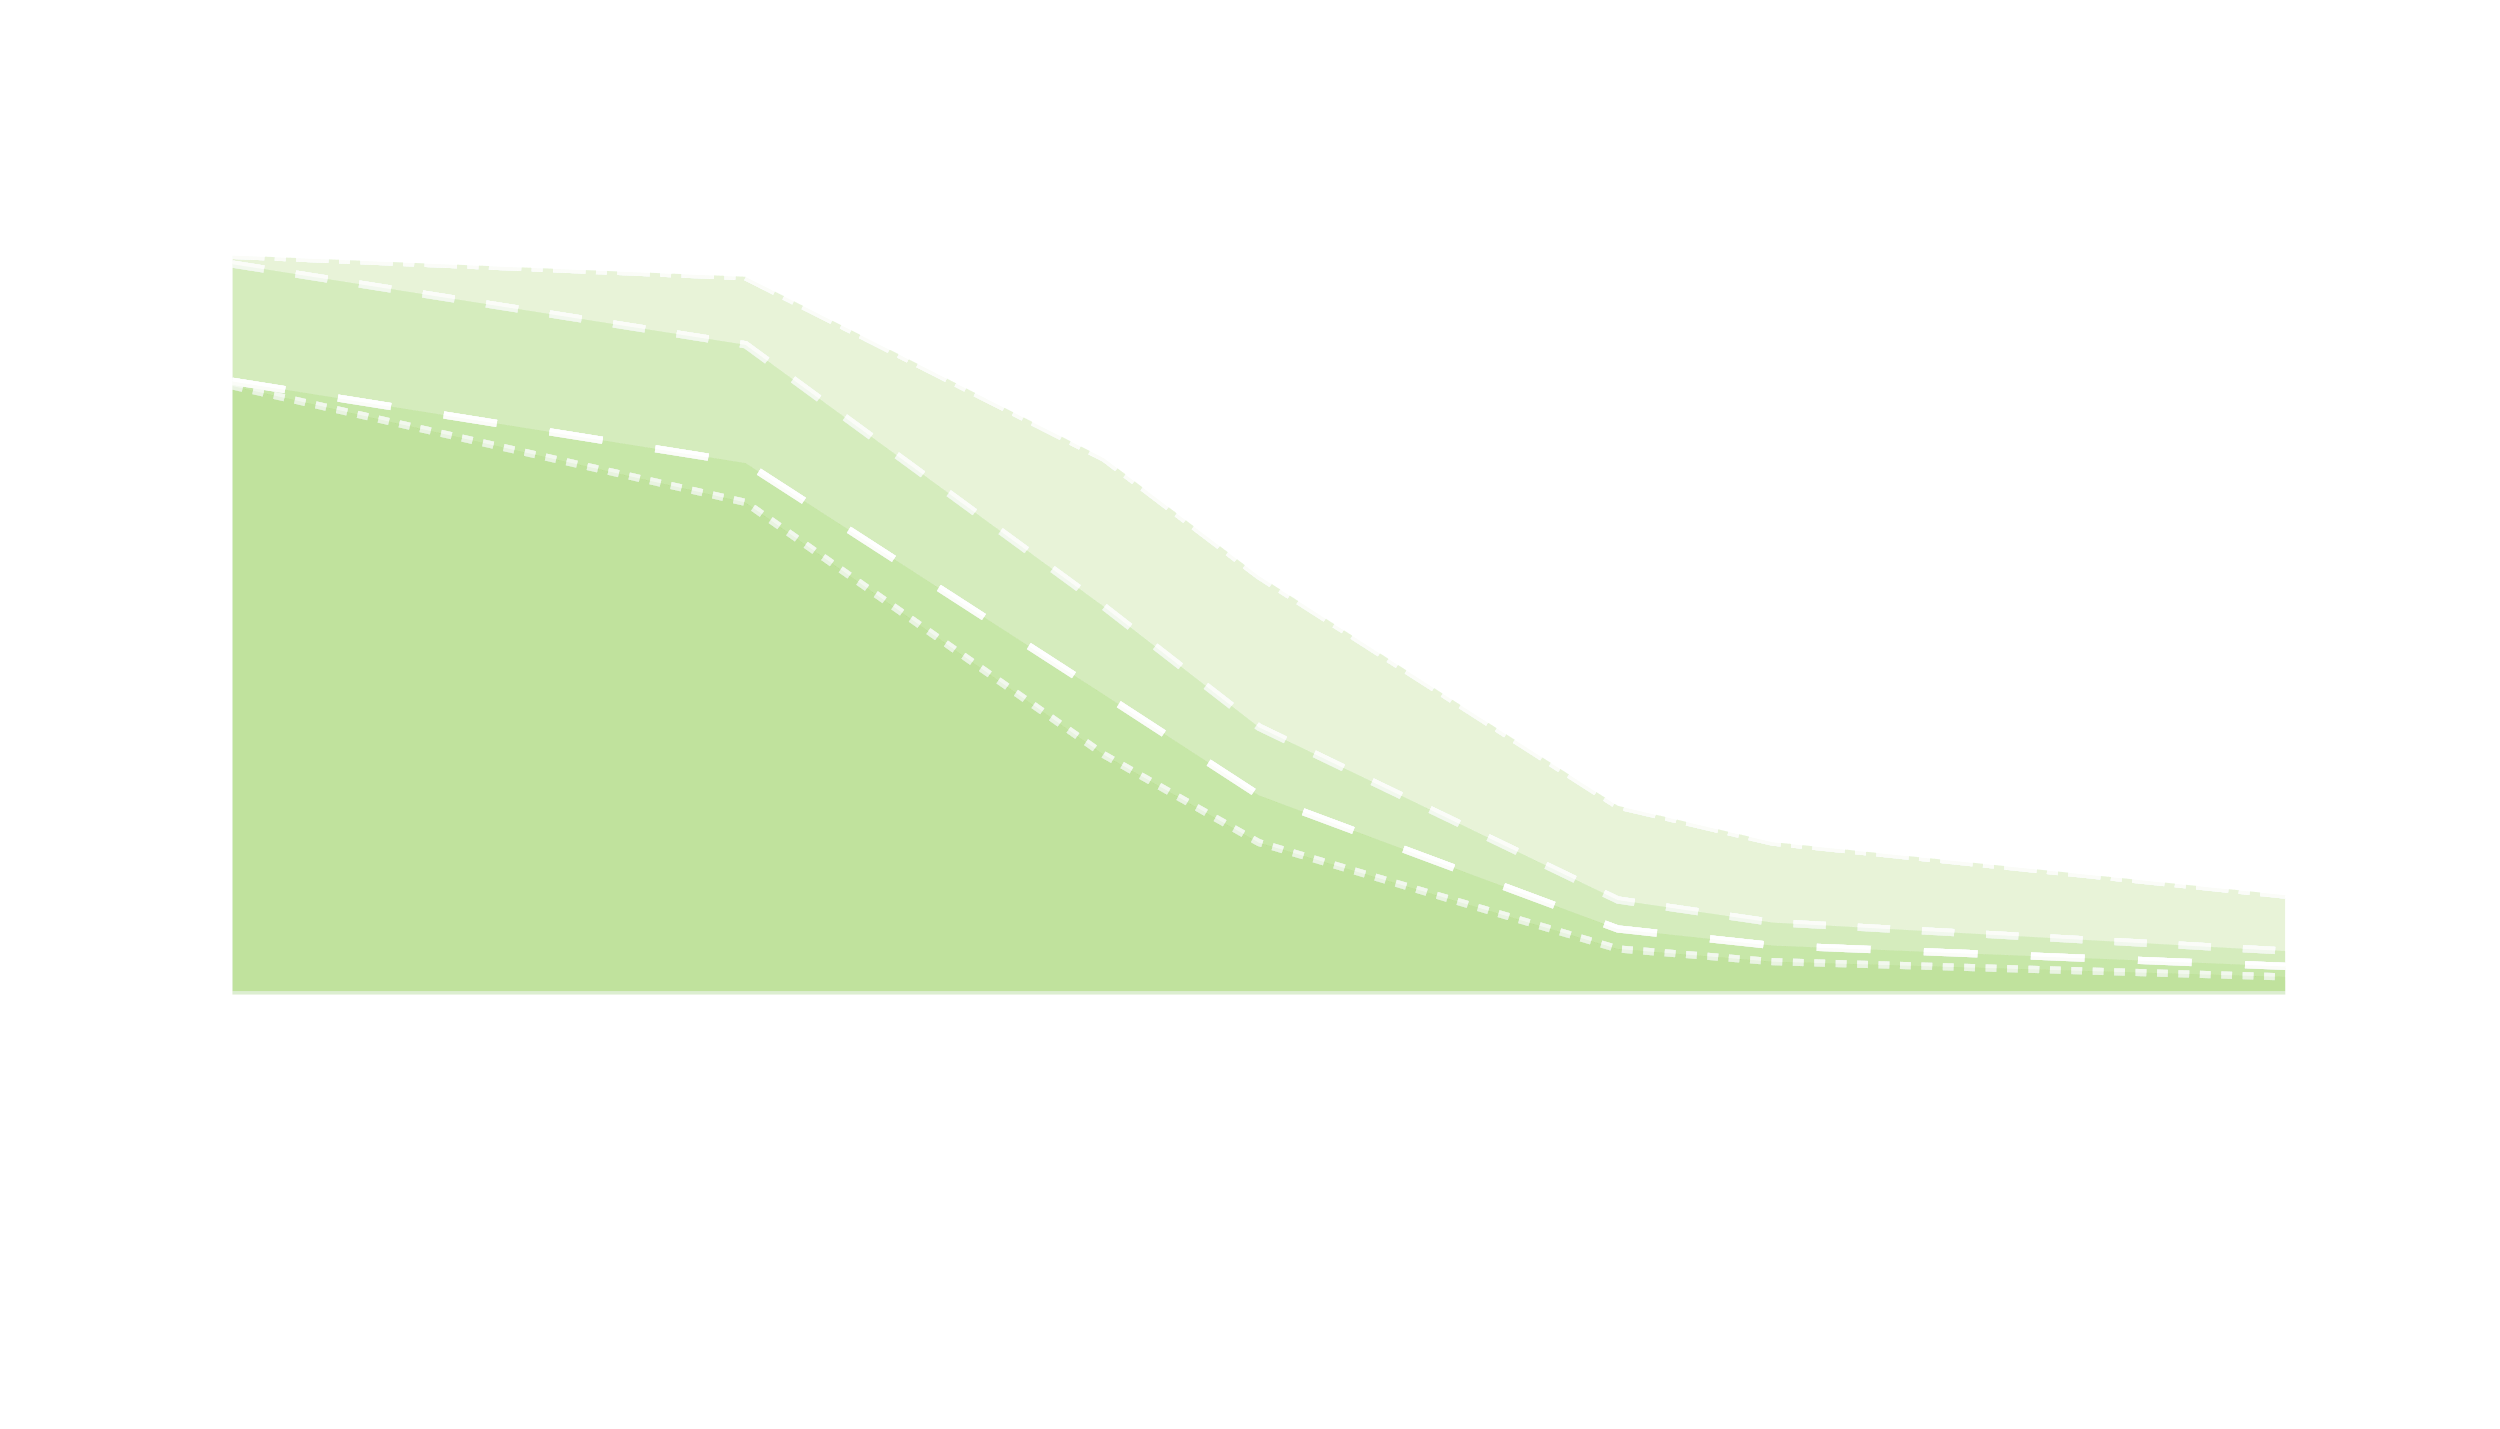
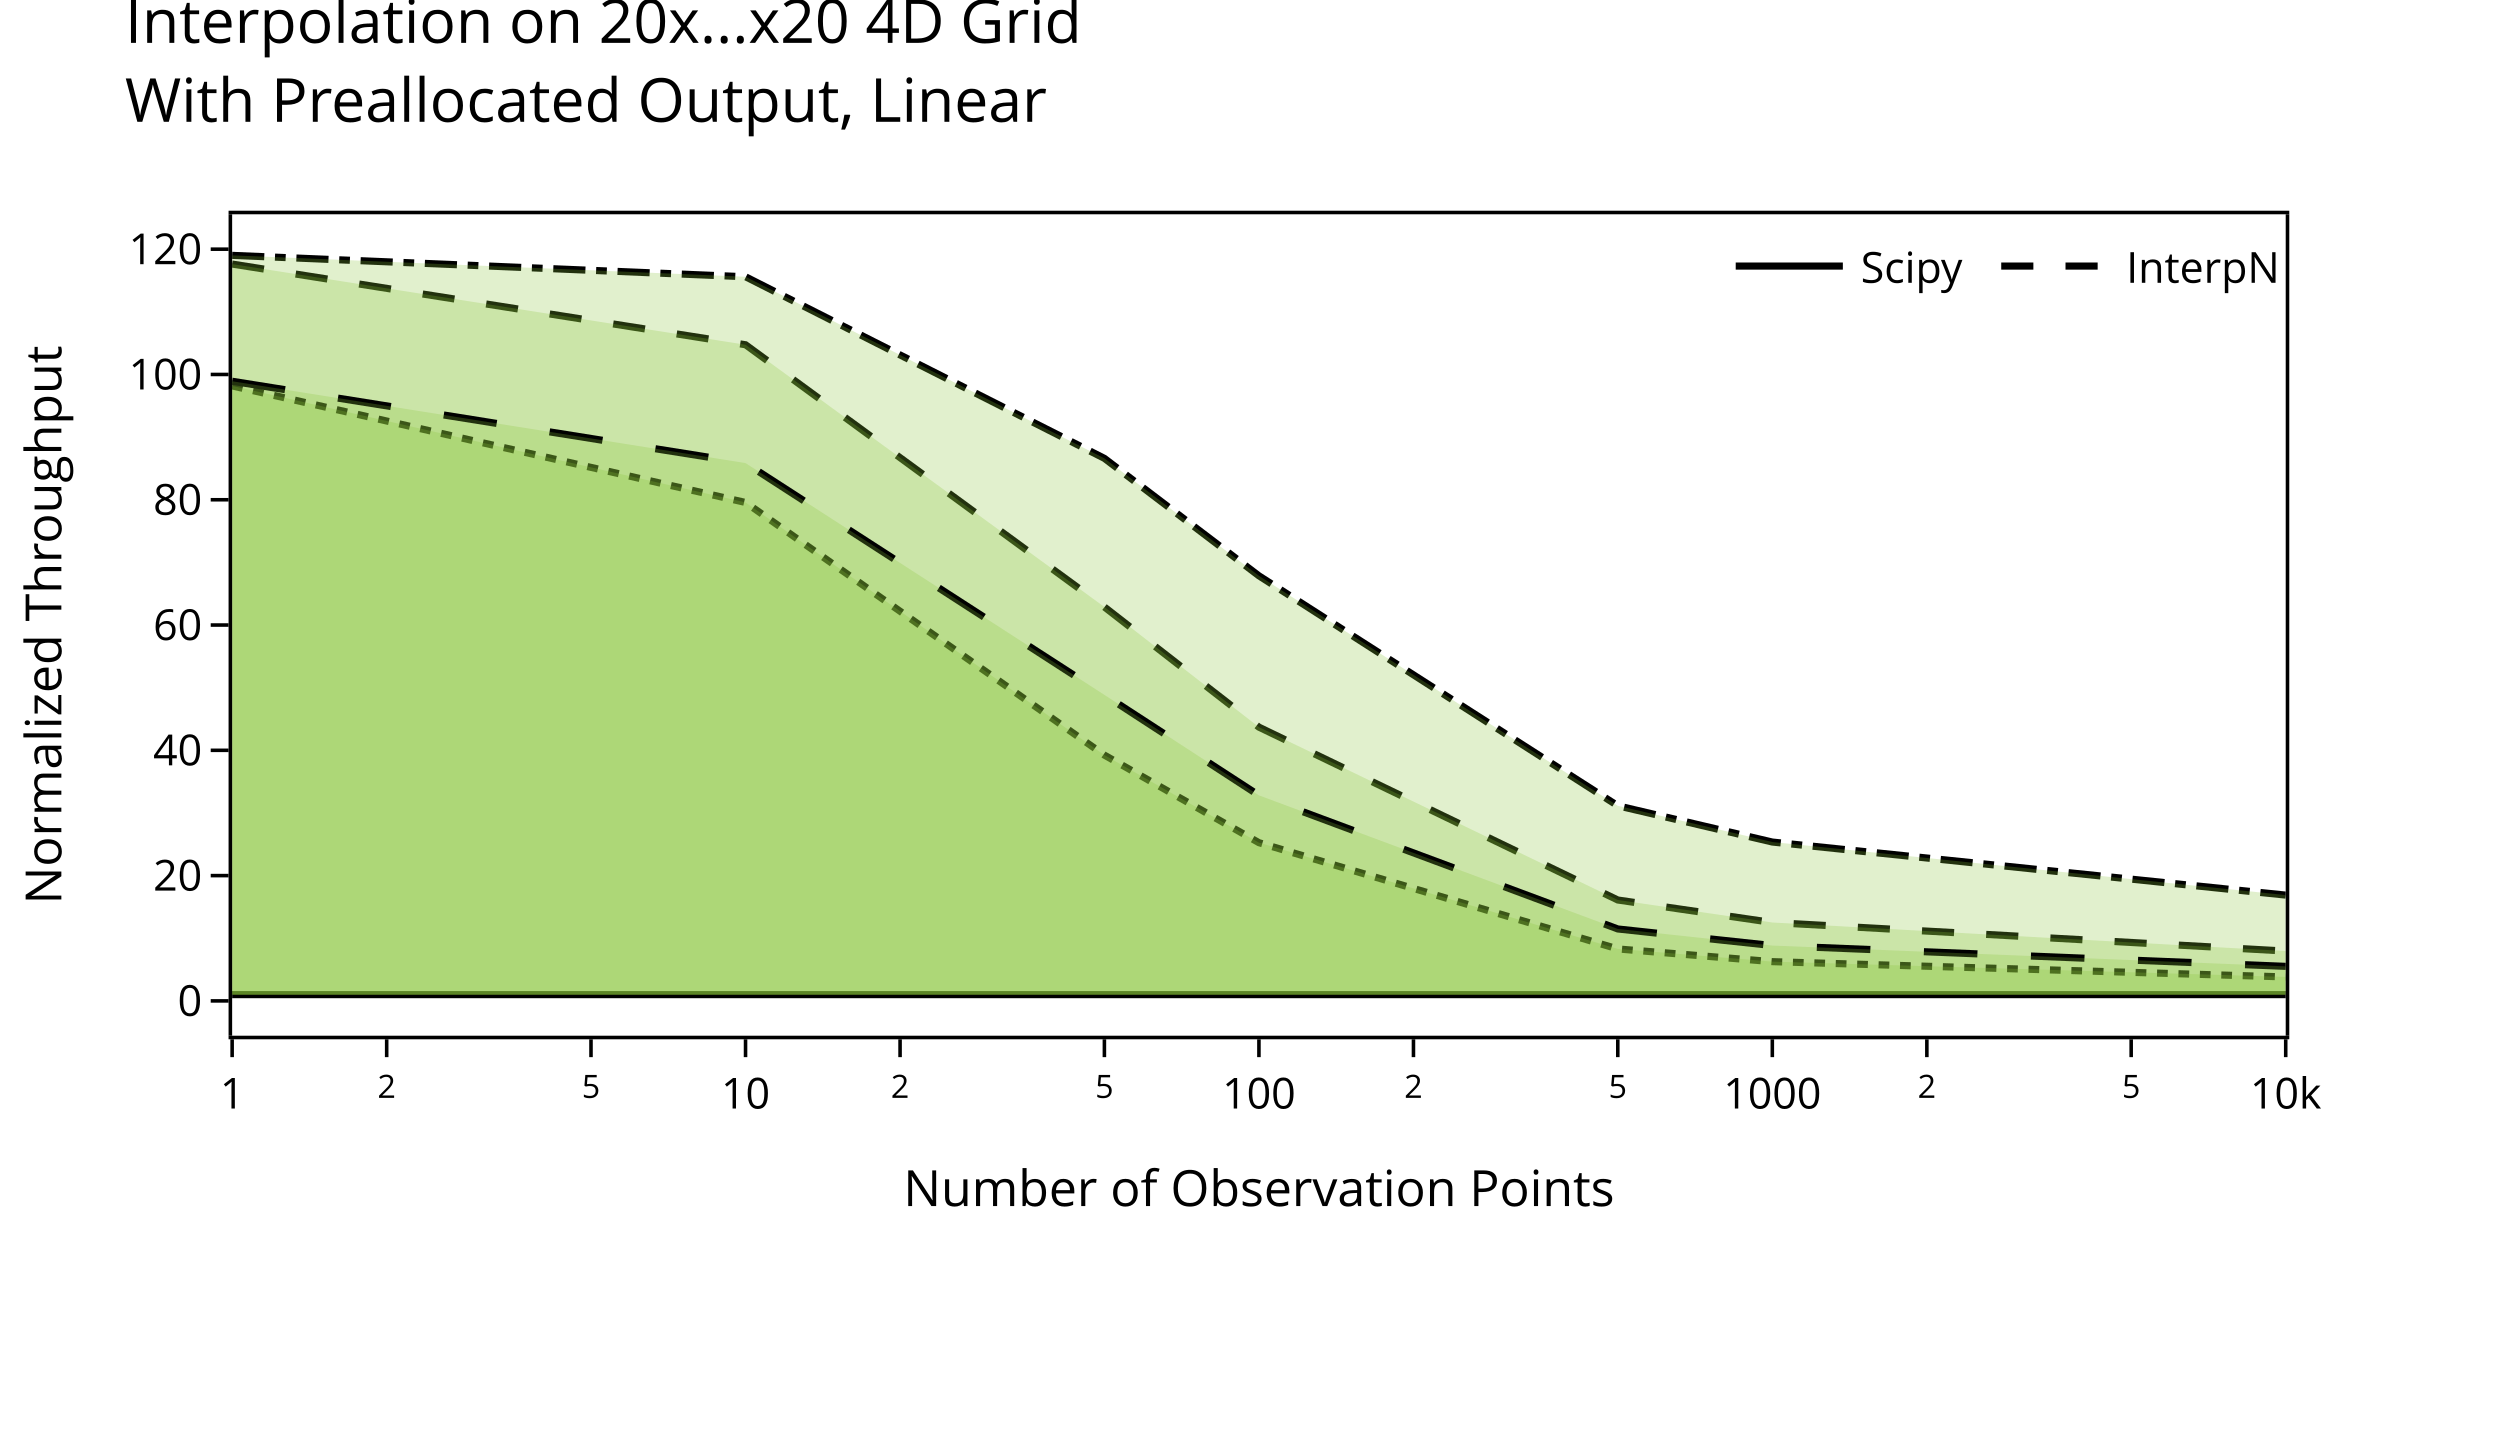
<svg xmlns="http://www.w3.org/2000/svg" class="main-svg" width="700" height="400" style="" viewBox="0 0 700 400">
-   <defs>
-     <style type="text/css">
-           svg { filter: invert(100%) hue-rotate(180deg); background-color: transparent !important; }
-           image { filter: invert(100%) hue-rotate(180deg) saturate(1.25); }
-       </style>
-   </defs>
  <rect x="0" y="0" width="700" height="400" style="fill: rgb(0, 0, 0); fill-opacity: 0;" />
  <defs id="defs-f9d511">
    <g class="clips">
      <clipPath id="clipf9d511xyplot" class="plotclip">
        <rect width="575" height="230" />
      </clipPath>
      <clipPath class="axesclip" id="clipf9d511x">
        <rect x="65" y="0" width="575" height="400" />
      </clipPath>
      <clipPath class="axesclip" id="clipf9d511y">
        <rect x="0" y="60" width="700" height="230" />
      </clipPath>
      <clipPath class="axesclip" id="clipf9d511xy">
        <rect x="65" y="60" width="575" height="230" />
      </clipPath>
    </g>
    <g class="gradients" />
    <g class="patterns" />
  </defs>
  <g class="bglayer">
    <rect class="bg" x="65" y="60" width="575" height="230" style="fill: rgb(0, 0, 0); fill-opacity: 0; stroke-width: 0;" />
  </g>
  <g class="layer-below">
    <g class="imagelayer" />
    <g class="shapelayer" />
  </g>
  <g class="cartesianlayer">
    <g class="subplot xy">
      <g class="layer-subplot">
        <g class="shapelayer" />
        <g class="imagelayer" />
      </g>
      <g class="minor-gridlayer">
        <g class="x" />
        <g class="y" />
      </g>
      <g class="gridlayer">
        <g class="x" />
        <g class="y" />
      </g>
      <g class="zerolinelayer" />
      <g class="layer-between">
        <g class="shapelayer" />
        <g class="imagelayer" />
      </g>
      <path class="xlines-below" />
      <path class="ylines-below" />
      <g class="overlines-below" />
      <g class="xaxislayer-below" />
      <g class="yaxislayer-below" />
      <g class="overaxes-below" />
      <g class="overplot">
        <g class="xy" transform="translate(65,60)" clip-path="url(#clipf9d511xyplot)">
          <g class="scatterlayer mlayer">
            <g class="trace scatter trace481c9a" style="stroke-miterlimit: 2; opacity: 1;">
              <g class="fills" />
              <g class="errorbars" />
              <g class="lines">
                <path class="js-line" d="M0,218.5L575,218.5" style="vector-effect: none; fill: none; stroke: rgb(0, 0, 0); stroke-opacity: 1; stroke-width: 2px; opacity: 1;" />
              </g>
              <g class="points" />
              <g class="text" />
            </g>
            <g class="trace scatter trace2f8c5c" style="stroke-miterlimit: 2; opacity: 1;">
              <g class="fills" />
              <g class="errorbars" />
              <g class="lines">
                <path class="js-line" d="M0,13.94L143.75,36.53L244.23,109.96L287.5,143.6L387.98,192L431.25,198.3L575,206.3" style="vector-effect: none; fill: none; stroke: rgb(0, 0, 0); stroke-opacity: 1; stroke-dasharray: 9px, 9px; stroke-width: 2px; opacity: 1;" />
              </g>
              <g class="points" />
              <g class="text" />
            </g>
            <g class="trace scatter trace780029" style="stroke-miterlimit: 2; opacity: 1;">
              <g class="fills">
                <g>
                  <path class="js-fill" d="M0,13.94L143.75,36.53L244.23,109.96L287.5,143.6L387.98,192L431.25,198.3L575,206.3L575,218.5L431.25,218.5L0,218.5Z" style="fill: rgb(139, 196, 59); fill-opacity: 0.25; stroke-width: 0;" />
                </g>
              </g>
              <g class="errorbars" />
              <g class="lines">
                <path class="js-line" d="M0,13.94L143.75,36.53L244.23,109.96L287.5,143.6L387.98,192L431.25,198.3L575,206.3L575,218.5L431.25,218.5L0,218.5" style="vector-effect: none; fill: none; stroke: rgb(0, 204, 150); stroke-opacity: 1; stroke-width: 0px; opacity: 1;" />
              </g>
              <g class="points" />
              <g class="text" />
            </g>
            <g class="trace scatter trace0981b0" style="stroke-miterlimit: 2; opacity: 1;">
              <g class="fills" />
              <g class="errorbars" />
              <g class="lines">
                <path class="js-line" d="M0,48.06L143.75,80.69L244.23,151.43L287.5,175.95L387.98,205.7L431.25,209.26L575,213.54" style="vector-effect: none; fill: none; stroke: rgb(0, 0, 0); stroke-opacity: 1; stroke-dasharray: 3px, 3px; stroke-width: 2px; opacity: 1;" />
              </g>
              <g class="points" />
              <g class="text" />
            </g>
            <g class="trace scatter traced9b5a9" style="stroke-miterlimit: 2; opacity: 1;">
              <g class="fills">
                <g>
                  <path class="js-fill" d="M0,48.06L143.75,80.69L244.23,151.43L287.5,175.95L387.98,205.7L431.25,209.26L575,213.54L575,218.5L431.25,218.5L0,218.5Z" style="fill: rgb(139, 196, 59); fill-opacity: 0.25; stroke-width: 0;" />
                </g>
              </g>
              <g class="errorbars" />
              <g class="lines">
                <path class="js-line" d="M0,48.06L143.75,80.69L244.23,151.43L287.5,175.95L387.98,205.7L431.25,209.26L575,213.54L575,218.5L431.25,218.5L0,218.5" style="vector-effect: none; fill: none; stroke: rgb(255, 161, 90); stroke-opacity: 1; stroke-width: 0px; opacity: 1;" />
              </g>
              <g class="points" />
              <g class="text" />
            </g>
            <g class="trace scatter trace89982c" style="stroke-miterlimit: 2; opacity: 1;">
              <g class="fills" />
              <g class="errorbars" />
              <g class="lines">
                <path class="js-line" d="M0,11.5L143.75,17.49L244.23,68.34L287.5,101.23L387.98,165.62L431.25,175.77L575,190.63" style="vector-effect: none; fill: none; stroke: rgb(0, 0, 0); stroke-opacity: 1; stroke-dasharray: 9px, 3px, 3px, 3px; stroke-width: 2px; opacity: 1;" />
              </g>
              <g class="points" />
              <g class="text" />
            </g>
            <g class="trace scatter tracee98f7f" style="stroke-miterlimit: 2; opacity: 1;">
              <g class="fills">
                <g>
                  <path class="js-fill" d="M0,11.5L143.75,17.49L244.23,68.34L287.5,101.23L387.98,165.62L431.25,175.77L575,190.63L575,218.5L431.25,218.5L0,218.5Z" style="fill: rgb(139, 196, 59); fill-opacity: 0.25; stroke-width: 0;" />
                </g>
              </g>
              <g class="errorbars" />
              <g class="lines">
                <path class="js-line" d="M0,11.5L143.75,17.49L244.23,68.34L287.5,101.23L387.98,165.62L431.25,175.77L575,190.63L575,218.5L431.25,218.5L0,218.5" style="vector-effect: none; fill: none; stroke: rgb(255, 102, 146); stroke-opacity: 1; stroke-width: 0px; opacity: 1;" />
              </g>
              <g class="points" />
              <g class="text" />
            </g>
            <g class="trace scatter trace53de57" style="stroke-miterlimit: 2; opacity: 1;">
              <g class="fills" />
              <g class="errorbars" />
              <g class="lines">
                <path class="js-line" d="M0,46.75L143.75,69.67L244.23,134.57L287.5,162.7L387.98,200.11L431.25,204.76L575,210.58" style="vector-effect: none; fill: none; stroke: rgb(0, 0, 0); stroke-opacity: 1; stroke-dasharray: 15px, 15px; stroke-width: 2px; opacity: 1;" />
              </g>
              <g class="points" />
              <g class="text" />
            </g>
            <g class="trace scatter trace922f9d" style="stroke-miterlimit: 2; opacity: 1;">
              <g class="fills">
                <g>
                  <path class="js-fill" d="M0,46.75L143.75,69.67L244.23,134.57L287.5,162.7L387.98,200.11L431.25,204.76L575,210.58L575,218.5L431.25,218.5L0,218.5Z" style="fill: rgb(139, 196, 59); fill-opacity: 0.25; stroke-width: 0;" />
                </g>
              </g>
              <g class="errorbars" />
              <g class="lines">
                <path class="js-line" d="M0,46.75L143.75,69.67L244.23,134.57L287.5,162.7L387.98,200.11L431.25,204.76L575,210.58L575,218.5L431.25,218.5L0,218.5" style="vector-effect: none; fill: none; stroke: rgb(255, 151, 255); stroke-opacity: 1; stroke-width: 0px; opacity: 1;" />
              </g>
              <g class="points" />
              <g class="text" />
            </g>
          </g>
        </g>
      </g>
      <path class="xlines-above crisp" d="M64,290.5H641M64,59.5H641" style="fill: none; stroke-width: 1px; stroke: rgb(0, 0, 0); stroke-opacity: 1;" />
      <path class="ylines-above crisp" d="M64.5,60V290M640.5,60V290" style="fill: none; stroke-width: 1px; stroke: rgb(0, 0, 0); stroke-opacity: 1;" />
      <g class="overlines-above" />
      <g class="xaxislayer-above">
        <path class="xtick ticks crisp" d="M0,291v5" transform="translate(65,0)" style="stroke: rgb(0, 0, 0); stroke-opacity: 1; stroke-width: 1px;" />
        <path class="xtick ticks crisp" d="M0,291v5" transform="translate(108.27,0)" style="stroke: rgb(0, 0, 0); stroke-opacity: 1; stroke-width: 1px;" />
        <path class="xtick ticks crisp" d="M0,291v5" transform="translate(165.48,0)" style="stroke: rgb(0, 0, 0); stroke-opacity: 1; stroke-width: 1px;" />
        <path class="xtick ticks crisp" d="M0,291v5" transform="translate(208.75,0)" style="stroke: rgb(0, 0, 0); stroke-opacity: 1; stroke-width: 1px;" />
        <path class="xtick ticks crisp" d="M0,291v5" transform="translate(252.02,0)" style="stroke: rgb(0, 0, 0); stroke-opacity: 1; stroke-width: 1px;" />
        <path class="xtick ticks crisp" d="M0,291v5" transform="translate(309.23,0)" style="stroke: rgb(0, 0, 0); stroke-opacity: 1; stroke-width: 1px;" />
        <path class="xtick ticks crisp" d="M0,291v5" transform="translate(352.5,0)" style="stroke: rgb(0, 0, 0); stroke-opacity: 1; stroke-width: 1px;" />
        <path class="xtick ticks crisp" d="M0,291v5" transform="translate(395.77,0)" style="stroke: rgb(0, 0, 0); stroke-opacity: 1; stroke-width: 1px;" />
        <path class="xtick ticks crisp" d="M0,291v5" transform="translate(452.98,0)" style="stroke: rgb(0, 0, 0); stroke-opacity: 1; stroke-width: 1px;" />
        <path class="xtick ticks crisp" d="M0,291v5" transform="translate(496.25,0)" style="stroke: rgb(0, 0, 0); stroke-opacity: 1; stroke-width: 1px;" />
        <path class="xtick ticks crisp" d="M0,291v5" transform="translate(539.52,0)" style="stroke: rgb(0, 0, 0); stroke-opacity: 1; stroke-width: 1px;" />
        <path class="xtick ticks crisp" d="M0,291v5" transform="translate(596.73,0)" style="stroke: rgb(0, 0, 0); stroke-opacity: 1; stroke-width: 1px;" />
        <path class="xtick ticks crisp" d="M0,291v5" transform="translate(640,0)" style="stroke: rgb(0, 0, 0); stroke-opacity: 1; stroke-width: 1px;" />
        <g class="xtick">
          <text text-anchor="middle" x="0" y="310.4" transform="translate(65,0)" style="font-family: 'Open Sans', verdana, arial, sans-serif; font-size: 12px; fill: rgb(0, 0, 0); fill-opacity: 1; white-space: pre; opacity: 1;">1</text>
        </g>
        <g class="xtick">
          <text text-anchor="middle" x="0" y="307.4" style="font-family: 'Open Sans', verdana, arial, sans-serif; font-size: 9px; fill: rgb(0, 0, 0); fill-opacity: 1; white-space: pre; opacity: 1;" transform="translate(108.27,0)">2</text>
        </g>
        <g class="xtick">
          <text text-anchor="middle" x="0" y="307.4" style="font-family: 'Open Sans', verdana, arial, sans-serif; font-size: 9px; fill: rgb(0, 0, 0); fill-opacity: 1; white-space: pre; opacity: 1;" transform="translate(165.48,0)">5</text>
        </g>
        <g class="xtick">
          <text text-anchor="middle" x="0" y="310.4" style="font-family: 'Open Sans', verdana, arial, sans-serif; font-size: 12px; fill: rgb(0, 0, 0); fill-opacity: 1; white-space: pre; opacity: 1;" transform="translate(208.75,0)">10</text>
        </g>
        <g class="xtick">
          <text text-anchor="middle" x="0" y="307.4" style="font-family: 'Open Sans', verdana, arial, sans-serif; font-size: 9px; fill: rgb(0, 0, 0); fill-opacity: 1; white-space: pre; opacity: 1;" transform="translate(252.02,0)">2</text>
        </g>
        <g class="xtick">
          <text text-anchor="middle" x="0" y="307.4" style="font-family: 'Open Sans', verdana, arial, sans-serif; font-size: 9px; fill: rgb(0, 0, 0); fill-opacity: 1; white-space: pre; opacity: 1;" transform="translate(309.23,0)">5</text>
        </g>
        <g class="xtick">
          <text text-anchor="middle" x="0" y="310.4" style="font-family: 'Open Sans', verdana, arial, sans-serif; font-size: 12px; fill: rgb(0, 0, 0); fill-opacity: 1; white-space: pre; opacity: 1;" transform="translate(352.5,0)">100</text>
        </g>
        <g class="xtick">
          <text text-anchor="middle" x="0" y="307.4" style="font-family: 'Open Sans', verdana, arial, sans-serif; font-size: 9px; fill: rgb(0, 0, 0); fill-opacity: 1; white-space: pre; opacity: 1;" transform="translate(395.77,0)">2</text>
        </g>
        <g class="xtick">
          <text text-anchor="middle" x="0" y="307.4" style="font-family: 'Open Sans', verdana, arial, sans-serif; font-size: 9px; fill: rgb(0, 0, 0); fill-opacity: 1; white-space: pre; opacity: 1;" transform="translate(452.98,0)">5</text>
        </g>
        <g class="xtick">
          <text text-anchor="middle" x="0" y="310.4" style="font-family: 'Open Sans', verdana, arial, sans-serif; font-size: 12px; fill: rgb(0, 0, 0); fill-opacity: 1; white-space: pre; opacity: 1;" transform="translate(496.25,0)">1000</text>
        </g>
        <g class="xtick">
          <text text-anchor="middle" x="0" y="307.4" style="font-family: 'Open Sans', verdana, arial, sans-serif; font-size: 9px; fill: rgb(0, 0, 0); fill-opacity: 1; white-space: pre; opacity: 1;" transform="translate(539.52,0)">2</text>
        </g>
        <g class="xtick">
          <text text-anchor="middle" x="0" y="307.4" style="font-family: 'Open Sans', verdana, arial, sans-serif; font-size: 9px; fill: rgb(0, 0, 0); fill-opacity: 1; white-space: pre; opacity: 1;" transform="translate(596.73,0)">5</text>
        </g>
        <g class="xtick">
          <text text-anchor="middle" x="0" y="310.4" style="font-family: 'Open Sans', verdana, arial, sans-serif; font-size: 12px; fill: rgb(0, 0, 0); fill-opacity: 1; white-space: pre; opacity: 1;" transform="translate(640,0)">10k</text>
        </g>
      </g>
      <g class="yaxislayer-above">
        <path class="ytick ticks crisp" d="M64,0h-5" transform="translate(0,280.25)" style="stroke: rgb(0, 0, 0); stroke-opacity: 1; stroke-width: 1px;" />
        <path class="ytick ticks crisp" d="M64,0h-5" transform="translate(0,245.17)" style="stroke: rgb(0, 0, 0); stroke-opacity: 1; stroke-width: 1px;" />
        <path class="ytick ticks crisp" d="M64,0h-5" transform="translate(0,210.09)" style="stroke: rgb(0, 0, 0); stroke-opacity: 1; stroke-width: 1px;" />
        <path class="ytick ticks crisp" d="M64,0h-5" transform="translate(0,175.01)" style="stroke: rgb(0, 0, 0); stroke-opacity: 1; stroke-width: 1px;" />
        <path class="ytick ticks crisp" d="M64,0h-5" transform="translate(0,139.93)" style="stroke: rgb(0, 0, 0); stroke-opacity: 1; stroke-width: 1px;" />
        <path class="ytick ticks crisp" d="M64,0h-5" transform="translate(0,104.85)" style="stroke: rgb(0, 0, 0); stroke-opacity: 1; stroke-width: 1px;" />
        <path class="ytick ticks crisp" d="M64,0h-5" transform="translate(0,69.77)" style="stroke: rgb(0, 0, 0); stroke-opacity: 1; stroke-width: 1px;" />
        <g class="ytick">
          <text text-anchor="end" x="56.6" y="4.2" transform="translate(0,280.25)" style="font-family: 'Open Sans', verdana, arial, sans-serif; font-size: 12px; fill: rgb(0, 0, 0); fill-opacity: 1; white-space: pre; opacity: 1;">0</text>
        </g>
        <g class="ytick">
          <text text-anchor="end" x="56.6" y="4.2" style="font-family: 'Open Sans', verdana, arial, sans-serif; font-size: 12px; fill: rgb(0, 0, 0); fill-opacity: 1; white-space: pre; opacity: 1;" transform="translate(0,245.17)">20</text>
        </g>
        <g class="ytick">
          <text text-anchor="end" x="56.6" y="4.2" style="font-family: 'Open Sans', verdana, arial, sans-serif; font-size: 12px; fill: rgb(0, 0, 0); fill-opacity: 1; white-space: pre; opacity: 1;" transform="translate(0,210.09)">40</text>
        </g>
        <g class="ytick">
          <text text-anchor="end" x="56.6" y="4.2" style="font-family: 'Open Sans', verdana, arial, sans-serif; font-size: 12px; fill: rgb(0, 0, 0); fill-opacity: 1; white-space: pre; opacity: 1;" transform="translate(0,175.01)">60</text>
        </g>
        <g class="ytick">
          <text text-anchor="end" x="56.6" y="4.2" style="font-family: 'Open Sans', verdana, arial, sans-serif; font-size: 12px; fill: rgb(0, 0, 0); fill-opacity: 1; white-space: pre; opacity: 1;" transform="translate(0,139.93)">80</text>
        </g>
        <g class="ytick">
          <text text-anchor="end" x="56.6" y="4.2" style="font-family: 'Open Sans', verdana, arial, sans-serif; font-size: 12px; fill: rgb(0, 0, 0); fill-opacity: 1; white-space: pre; opacity: 1;" transform="translate(0,104.85)">100</text>
        </g>
        <g class="ytick">
          <text text-anchor="end" x="56.6" y="4.2" style="font-family: 'Open Sans', verdana, arial, sans-serif; font-size: 12px; fill: rgb(0, 0, 0); fill-opacity: 1; white-space: pre; opacity: 1;" transform="translate(0,69.77)">120</text>
        </g>
      </g>
      <g class="overaxes-above" />
    </g>
  </g>
  <g class="polarlayer" />
  <g class="smithlayer" />
  <g class="ternarylayer" />
  <g class="geolayer" />
  <g class="funnelarealayer" />
  <g class="pielayer" />
  <g class="iciclelayer" />
  <g class="treemaplayer" />
  <g class="sunburstlayer" />
  <g class="glimages" />
  <defs id="topdefs-f9d511">
    <g class="clips" />
    <clipPath id="legendf9d511">
      <rect width="159" height="29" x="0" y="0" />
    </clipPath>
  </defs>
  <g class="layer-above">
    <g class="imagelayer" />
    <g class="shapelayer" />
  </g>
  <g class="infolayer">
    <g class="legend" pointer-events="all" transform="translate(481,60)">
      <rect class="bg" shape-rendering="crispEdges" style="stroke: rgb(68, 68, 68); stroke-opacity: 1; fill: rgb(0, 0, 0); fill-opacity: 0; stroke-width: 0px;" width="159" height="29" x="0" y="0" />
      <g class="scrollbox" transform="" clip-path="url(#legendf9d511)">
        <g class="groups">
          <g class="traces" transform="translate(0,14.5)" style="opacity: 1;">
            <text class="legendtext" text-anchor="start" x="40" y="4.68" style="font-family: 'Open Sans', verdana, arial, sans-serif; font-size: 12px; fill: rgb(0, 0, 0); fill-opacity: 1; white-space: pre;">Scipy</text>
            <g class="layers" style="opacity: 1;">
              <g class="legendfill" />
              <g class="legendlines">
                <path class="js-line" d="M5,0h30" style="fill: none; stroke: rgb(0, 0, 0); stroke-opacity: 1; stroke-width: 2px;" />
              </g>
              <g class="legendsymbols">
                <g class="legendpoints" />
              </g>
            </g>
            <rect class="legendtoggle" x="0" y="-9.5" width="71.844" height="19" style="fill: rgb(0, 0, 0); fill-opacity: 0;" />
          </g>
          <g class="traces" transform="translate(74.34375,14.5)" style="opacity: 1;">
            <text class="legendtext" text-anchor="start" x="40" y="4.68" style="font-family: 'Open Sans', verdana, arial, sans-serif; font-size: 12px; fill: rgb(0, 0, 0); fill-opacity: 1; white-space: pre;">InterpN</text>
            <g class="layers" style="opacity: 1;">
              <g class="legendfill" />
              <g class="legendlines">
                <path class="js-line" d="M5,0h30" style="fill: none; stroke: rgb(0, 0, 0); stroke-opacity: 1; stroke-dasharray: 9px, 9px; stroke-width: 2px;" />
              </g>
              <g class="legendsymbols">
                <g class="legendpoints" />
              </g>
            </g>
            <rect class="legendtoggle" x="0" y="-9.5" width="81.859" height="19" style="fill: rgb(0, 0, 0); fill-opacity: 0;" />
          </g>
        </g>
      </g>
      <rect class="scrollbar" rx="20" ry="3" width="0" height="0" style="fill: rgb(128, 139, 164); fill-opacity: 1;" x="0" y="0" />
    </g>
    <g class="g-gtitle">
      <text class="gtitle" x="35" y="12" text-anchor="start" dy="0.7em" style="opacity: 1; font-family: 'Open Sans', verdana, arial, sans-serif; font-size: 17px; fill: rgb(0, 0, 0); fill-opacity: 1; white-space: pre;">
        <tspan class="line" dy="0em" x="35" y="12">Interpolation on 20x...x20 4D Grid</tspan>
        <tspan class="line" dy="1.3em" x="35" y="12">With Preallocated Output, Linear</tspan>
      </text>
    </g>
    <g class="g-xtitle">
      <text class="xtitle" x="352.5" y="337.706" text-anchor="middle" style="opacity: 1; font-family: 'Open Sans', verdana, arial, sans-serif; font-size: 14px; fill: rgb(0, 0, 0); fill-opacity: 1; white-space: pre;">Number of Observation Points</text>
    </g>
    <g class="g-ytitle">
      <text class="ytitle" transform="rotate(-90,17.17813,175)" x="17.178" y="175" text-anchor="middle" style="opacity: 1; font-family: 'Open Sans', verdana, arial, sans-serif; font-size: 14px; fill: rgb(0, 0, 0); fill-opacity: 1; white-space: pre;">Normalized Throughput</text>
    </g>
  </g>
</svg>
